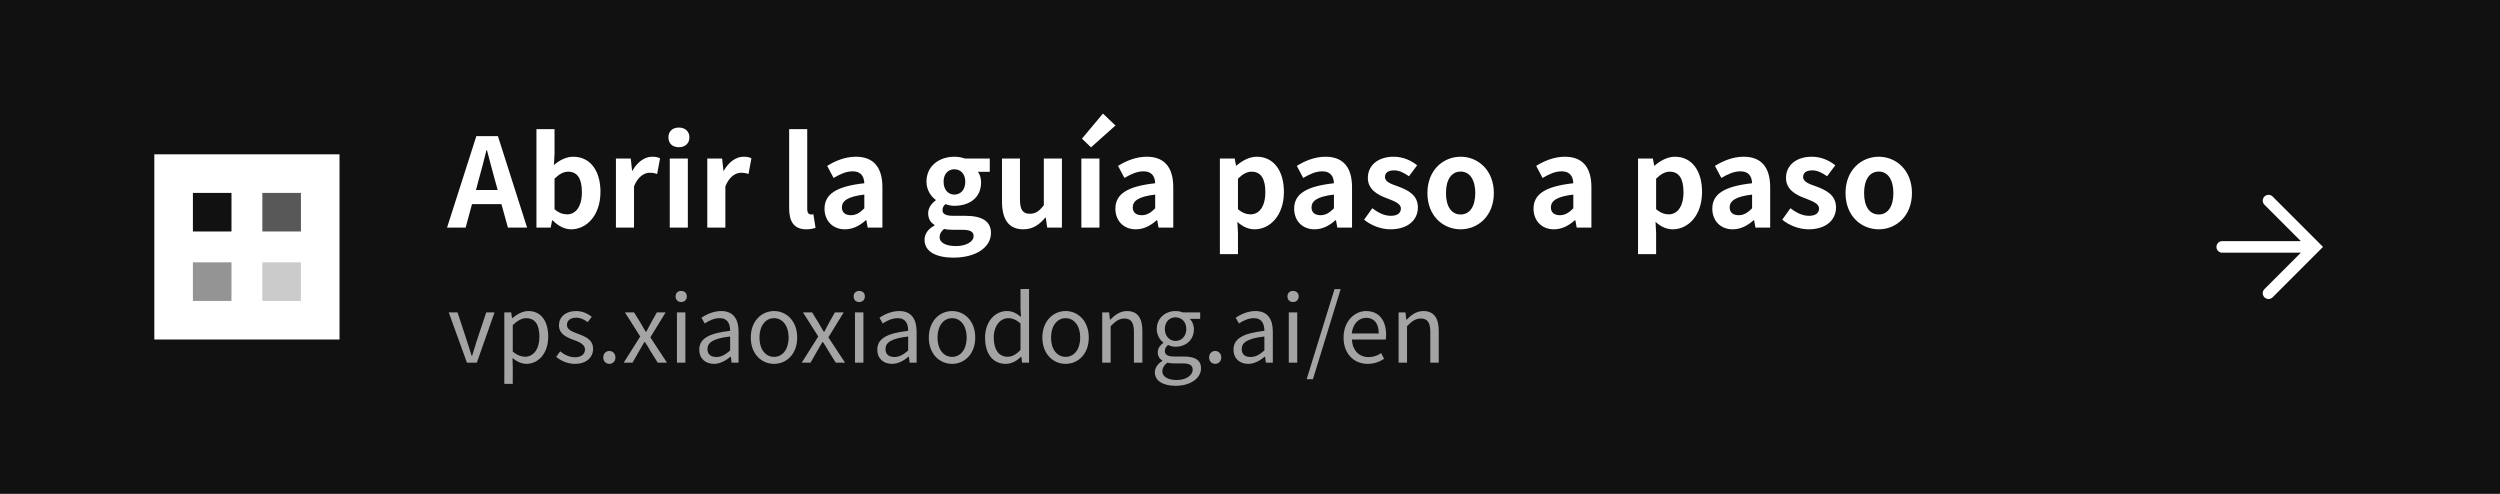
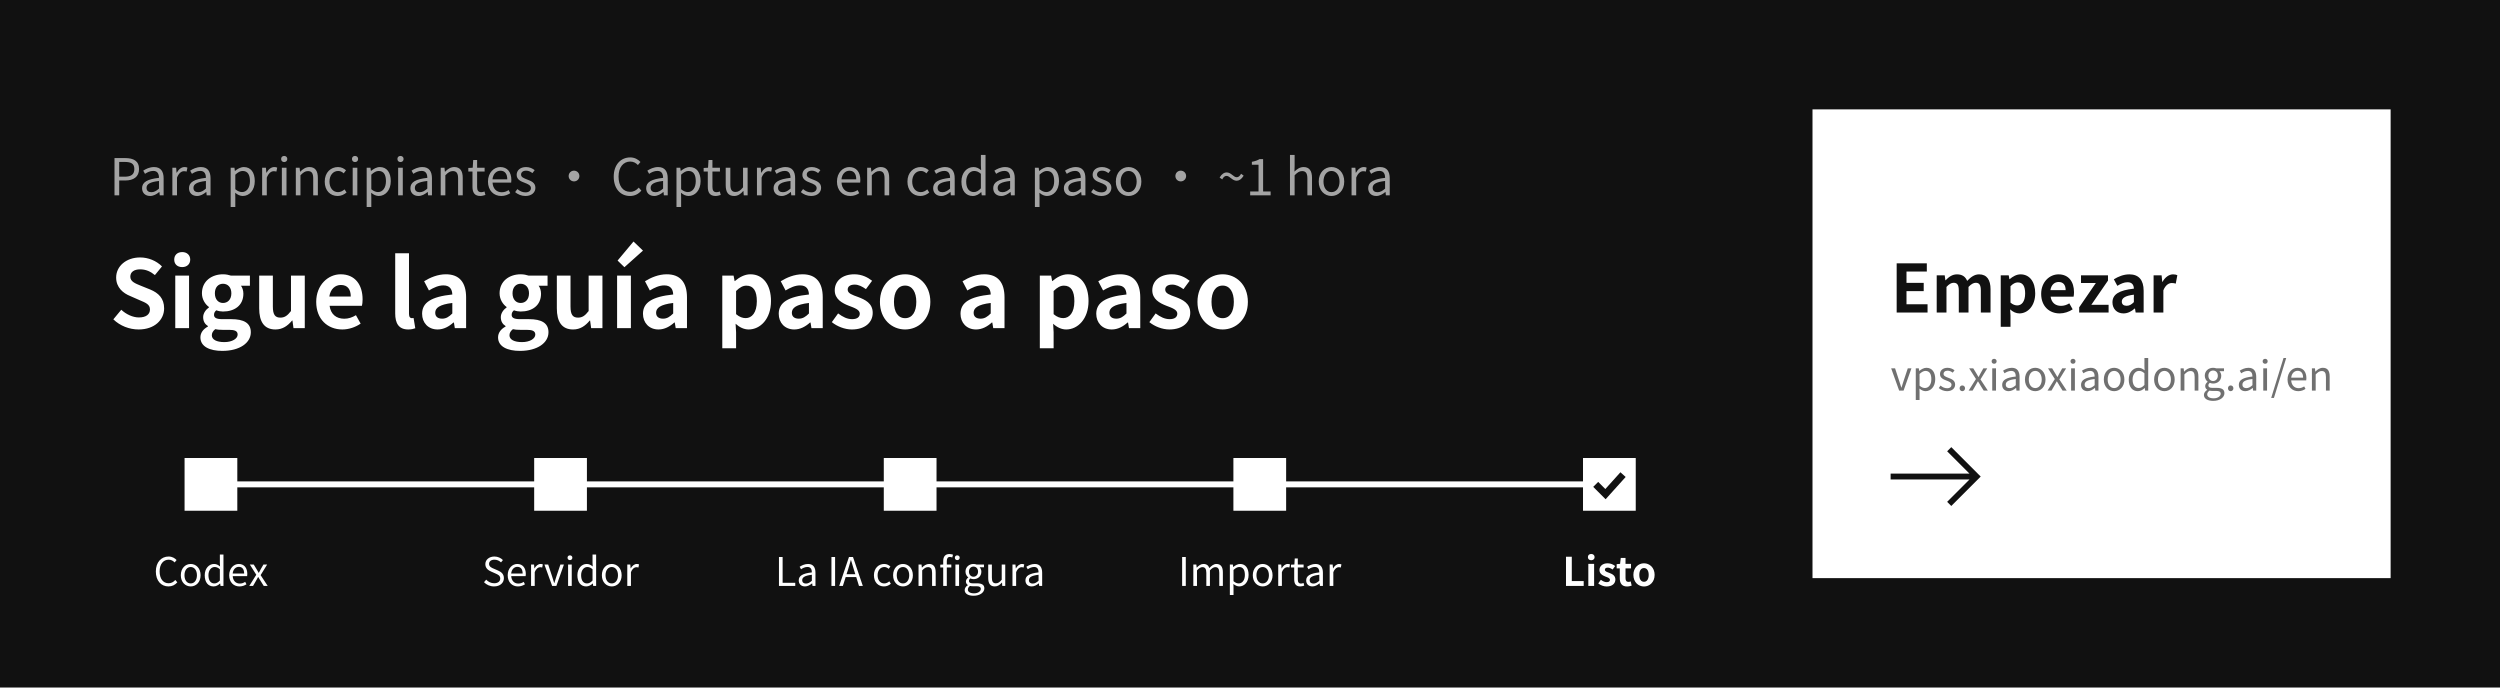
- <svg xmlns="http://www.w3.org/2000/svg" width="324" height="64" viewBox="0 0 324 64" role="img" aria-label="Abrir la guía paso a paso">
-   <rect width="324" height="64" fill="#111111" />
-   <rect x="20" y="20" width="24" height="24" fill="#ffffff" />
-   <rect x="25" y="25" width="5" height="5" fill="#111111" opacity="1" />
-   <rect x="34" y="25" width="5" height="5" fill="#111111" opacity="0.7" />
-   <rect x="25" y="34" width="5" height="5" fill="#111111" opacity="0.45" />
-   <rect x="34" y="34" width="5" height="5" fill="#111111" opacity="0.22" />
-   <text x="58" y="29.5" fill="#ffffff" font-family="-apple-system,BlinkMacSystemFont,'Segoe UI','PingFang SC','Hiragino Sans','Apple SD Gothic Neo','Malgun Gothic','Microsoft YaHei','Noto Sans CJK SC','Noto Sans Arabic','Noto Sans',Helvetica,Arial,sans-serif" font-size="16" font-weight="600" text-anchor="start">Abrir la guía paso a paso</text>
-   <text x="58" y="47" fill="#ffffff" fill-opacity=".62" font-family="-apple-system,BlinkMacSystemFont,'Segoe UI','PingFang SC','Hiragino Sans','Apple SD Gothic Neo','Malgun Gothic','Microsoft YaHei','Noto Sans CJK SC','Noto Sans Arabic','Noto Sans',Helvetica,Arial,sans-serif" font-size="12" font-weight="400" text-anchor="start" direction="ltr" unicode-bidi="embed">vps.xiaoxiaodong.ai/en</text>
-   <path d="M288 32.0h12M294 26.0l6 6-6 6" fill="none" stroke="#ffffff" stroke-width="1.5" stroke-linecap="round" stroke-linejoin="miter" />
+ <svg xmlns="http://www.w3.org/2000/svg" width="640" height="176" viewBox="0 0 640 176" role="img" aria-label="Sigue la guía paso a paso">
+   <style>
+ .track{stroke-dasharray:358;animation:fill 7s linear infinite}
+ @keyframes fill{0%{stroke-dashoffset:358;opacity:1}62%{stroke-dashoffset:0}92%{stroke-dashoffset:0;opacity:1}100%{stroke-dashoffset:0;opacity:0}}
+ .arrow{animation:nudge 1.4s ease-in-out infinite}
+ @keyframes nudge{0%,100%{transform:translateX(0)}50%{transform:translateX(5px)}}
+ .shine{animation:shine 7s ease-in-out infinite}
+ @keyframes shine{0%,62%{transform:translateX(-80px)}76%,100%{transform:translateX(228px)}}
+ .ok{animation:ok 7s ease infinite}
+ @keyframes ok{0%,62%{opacity:0}66%,92%{opacity:1}100%{opacity:0}}
+ .n0{animation:n0 7s steps(1,end) infinite}
+ @keyframes n0{0%{fill-opacity:0}0%{fill-opacity:1}92%{fill-opacity:1}100%{fill-opacity:0}}
+ .l0{animation:l0 7s ease infinite}
+ @keyframes l0{0%{opacity:.4}0%{opacity:.4}3%{opacity:1}92%{opacity:1}100%{opacity:.4}}
+ .n1{animation:n1 7s steps(1,end) infinite}
+ @keyframes n1{0%{fill-opacity:0}15.5%{fill-opacity:1}92%{fill-opacity:1}100%{fill-opacity:0}}
+ .l1{animation:l1 7s ease infinite}
+ @keyframes l1{0%{opacity:.4}15.4%{opacity:.4}18.5%{opacity:1}92%{opacity:1}100%{opacity:.4}}
+ .n2{animation:n2 7s steps(1,end) infinite}
+ @keyframes n2{0%{fill-opacity:0}31%{fill-opacity:1}92%{fill-opacity:1}100%{fill-opacity:0}}
+ .l2{animation:l2 7s ease infinite}
+ @keyframes l2{0%{opacity:.4}30.9%{opacity:.4}34%{opacity:1}92%{opacity:1}100%{opacity:.4}}
+ .n3{animation:n3 7s steps(1,end) infinite}
+ @keyframes n3{0%{fill-opacity:0}46.5%{fill-opacity:1}92%{fill-opacity:1}100%{fill-opacity:0}}
+ .l3{animation:l3 7s ease infinite}
+ @keyframes l3{0%{opacity:.4}46.4%{opacity:.4}49.5%{opacity:1}92%{opacity:1}100%{opacity:.4}}
+ .n4{animation:n4 7s steps(1,end) infinite}
+ @keyframes n4{0%{fill-opacity:0}62%{fill-opacity:1}92%{fill-opacity:1}100%{fill-opacity:0}}
+ .l4{animation:l4 7s ease infinite}
+ @keyframes l4{0%{opacity:.4}61.9%{opacity:.4}65%{opacity:1}92%{opacity:1}100%{opacity:.4}}
+ @media (prefers-reduced-motion:reduce){*{animation:none!important}}
+ </style>
+   <defs>
+     <clipPath id="cc">
+       <rect x="464" y="28" width="148" height="120" />
+     </clipPath>
+     <linearGradient id="sg" x1="0" x2="1">
+       <stop offset="0" stop-color="#111111" stop-opacity="0" />
+       <stop offset=".5" stop-color="#111111" stop-opacity=".1" />
+       <stop offset="1" stop-color="#111111" stop-opacity="0" />
+     </linearGradient>
+   </defs>
+   <rect width="640" height="176" fill="#111111" />
+   <text x="28" y="50" font-family="-apple-system,BlinkMacSystemFont,'Segoe UI','PingFang SC','Hiragino Sans','Apple SD Gothic Neo','Malgun Gothic','Microsoft YaHei','Noto Sans CJK SC','Noto Sans Arabic','Noto Sans',Helvetica,Arial,sans-serif" font-size="13" font-weight="400" fill="#ffffff" fill-opacity=".62" text-anchor="start">Para principiantes · Capturas en cada paso · ~1 hora</text>
+   <text x="28" y="84" font-family="-apple-system,BlinkMacSystemFont,'Segoe UI','PingFang SC','Hiragino Sans','Apple SD Gothic Neo','Malgun Gothic','Microsoft YaHei','Noto Sans CJK SC','Noto Sans Arabic','Noto Sans',Helvetica,Arial,sans-serif" font-size="24" font-weight="700" fill="#ffffff" text-anchor="start">Sigue la guía paso a paso</text>
+   <line x1="54" y1="124" x2="412" y2="124" stroke="#ffffff" stroke-opacity=".22" stroke-width="1.5" />
+   <line class="track" x1="54" y1="124" x2="412" y2="124" stroke="#ffffff" stroke-width="1.5" />
+   <rect class="n0" x="48" y="118" width="12" height="12" fill="#ffffff" stroke="#ffffff" stroke-width="1.5" />
+   <text x="54" y="150" font-family="-apple-system,BlinkMacSystemFont,'Segoe UI','PingFang SC','Hiragino Sans','Apple SD Gothic Neo','Malgun Gothic','Microsoft YaHei','Noto Sans CJK SC','Noto Sans Arabic','Noto Sans',Helvetica,Arial,sans-serif" font-size="10.1" font-weight="500" class="l0" fill="#ffffff" text-anchor="middle">Codex</text>
+   <rect class="n1" x="137.5" y="118" width="12" height="12" fill="#ffffff" stroke="#ffffff" stroke-width="1.5" />
+   <text x="143.5" y="150" font-family="-apple-system,BlinkMacSystemFont,'Segoe UI','PingFang SC','Hiragino Sans','Apple SD Gothic Neo','Malgun Gothic','Microsoft YaHei','Noto Sans CJK SC','Noto Sans Arabic','Noto Sans',Helvetica,Arial,sans-serif" font-size="10.1" font-weight="500" class="l1" fill="#ffffff" text-anchor="middle">Servidor</text>
+   <rect class="n2" x="227" y="118" width="12" height="12" fill="#ffffff" stroke="#ffffff" stroke-width="1.5" />
+   <text x="233" y="150" font-family="-apple-system,BlinkMacSystemFont,'Segoe UI','PingFang SC','Hiragino Sans','Apple SD Gothic Neo','Malgun Gothic','Microsoft YaHei','Noto Sans CJK SC','Noto Sans Arabic','Noto Sans',Helvetica,Arial,sans-serif" font-size="10.1" font-weight="500" class="l2" fill="#ffffff" text-anchor="middle">La IA configura</text>
+   <rect class="n3" x="316.5" y="118" width="12" height="12" fill="#ffffff" stroke="#ffffff" stroke-width="1.5" />
+   <text x="322.5" y="150" font-family="-apple-system,BlinkMacSystemFont,'Segoe UI','PingFang SC','Hiragino Sans','Apple SD Gothic Neo','Malgun Gothic','Microsoft YaHei','Noto Sans CJK SC','Noto Sans Arabic','Noto Sans',Helvetica,Arial,sans-serif" font-size="10.1" font-weight="500" class="l3" fill="#ffffff" text-anchor="middle">Importar</text>
+   <rect class="n4" x="406" y="118" width="12" height="12" fill="#ffffff" stroke="#ffffff" stroke-width="1.5" />
+   <path class="ok" d="M408.5 124l2.5 2.5 4.5-5" fill="none" stroke="#111111" stroke-width="1.8" stroke-linejoin="miter" />
+   <text x="412" y="150" font-family="-apple-system,BlinkMacSystemFont,'Segoe UI','PingFang SC','Hiragino Sans','Apple SD Gothic Neo','Malgun Gothic','Microsoft YaHei','Noto Sans CJK SC','Noto Sans Arabic','Noto Sans',Helvetica,Arial,sans-serif" font-size="10.1" font-weight="700" class="l4" fill="#ffffff" text-anchor="middle">Listo</text>
+   <rect x="464" y="28" width="148" height="120" fill="#ffffff" />
+   <g clip-path="url(#cc)">
+     <rect class="shine" x="404" y="28" width="60" height="120" fill="url(#sg)" />
+   </g>
+   <text x="484" y="80" font-family="-apple-system,BlinkMacSystemFont,'Segoe UI','PingFang SC','Hiragino Sans','Apple SD Gothic Neo','Malgun Gothic','Microsoft YaHei','Noto Sans CJK SC','Noto Sans Arabic','Noto Sans',Helvetica,Arial,sans-serif" font-size="17" font-weight="700" fill="#111111" text-anchor="start">Empezar</text>
+   <text x="484" y="100" font-family="-apple-system,BlinkMacSystemFont,'Segoe UI','PingFang SC','Hiragino Sans','Apple SD Gothic Neo','Malgun Gothic','Microsoft YaHei','Noto Sans CJK SC','Noto Sans Arabic','Noto Sans',Helvetica,Arial,sans-serif" font-size="10.5" font-weight="400" fill="#111111" fill-opacity=".6" text-anchor="start" direction="ltr" unicode-bidi="embed">vps.xiaoxiaodong.ai/en</text>
+   <g class="arrow">
+     <path d="M484 122h22M499 115l7 7-7 7" fill="none" stroke="#111111" stroke-width="1.5" stroke-linejoin="miter" />
+   </g>
</svg>
